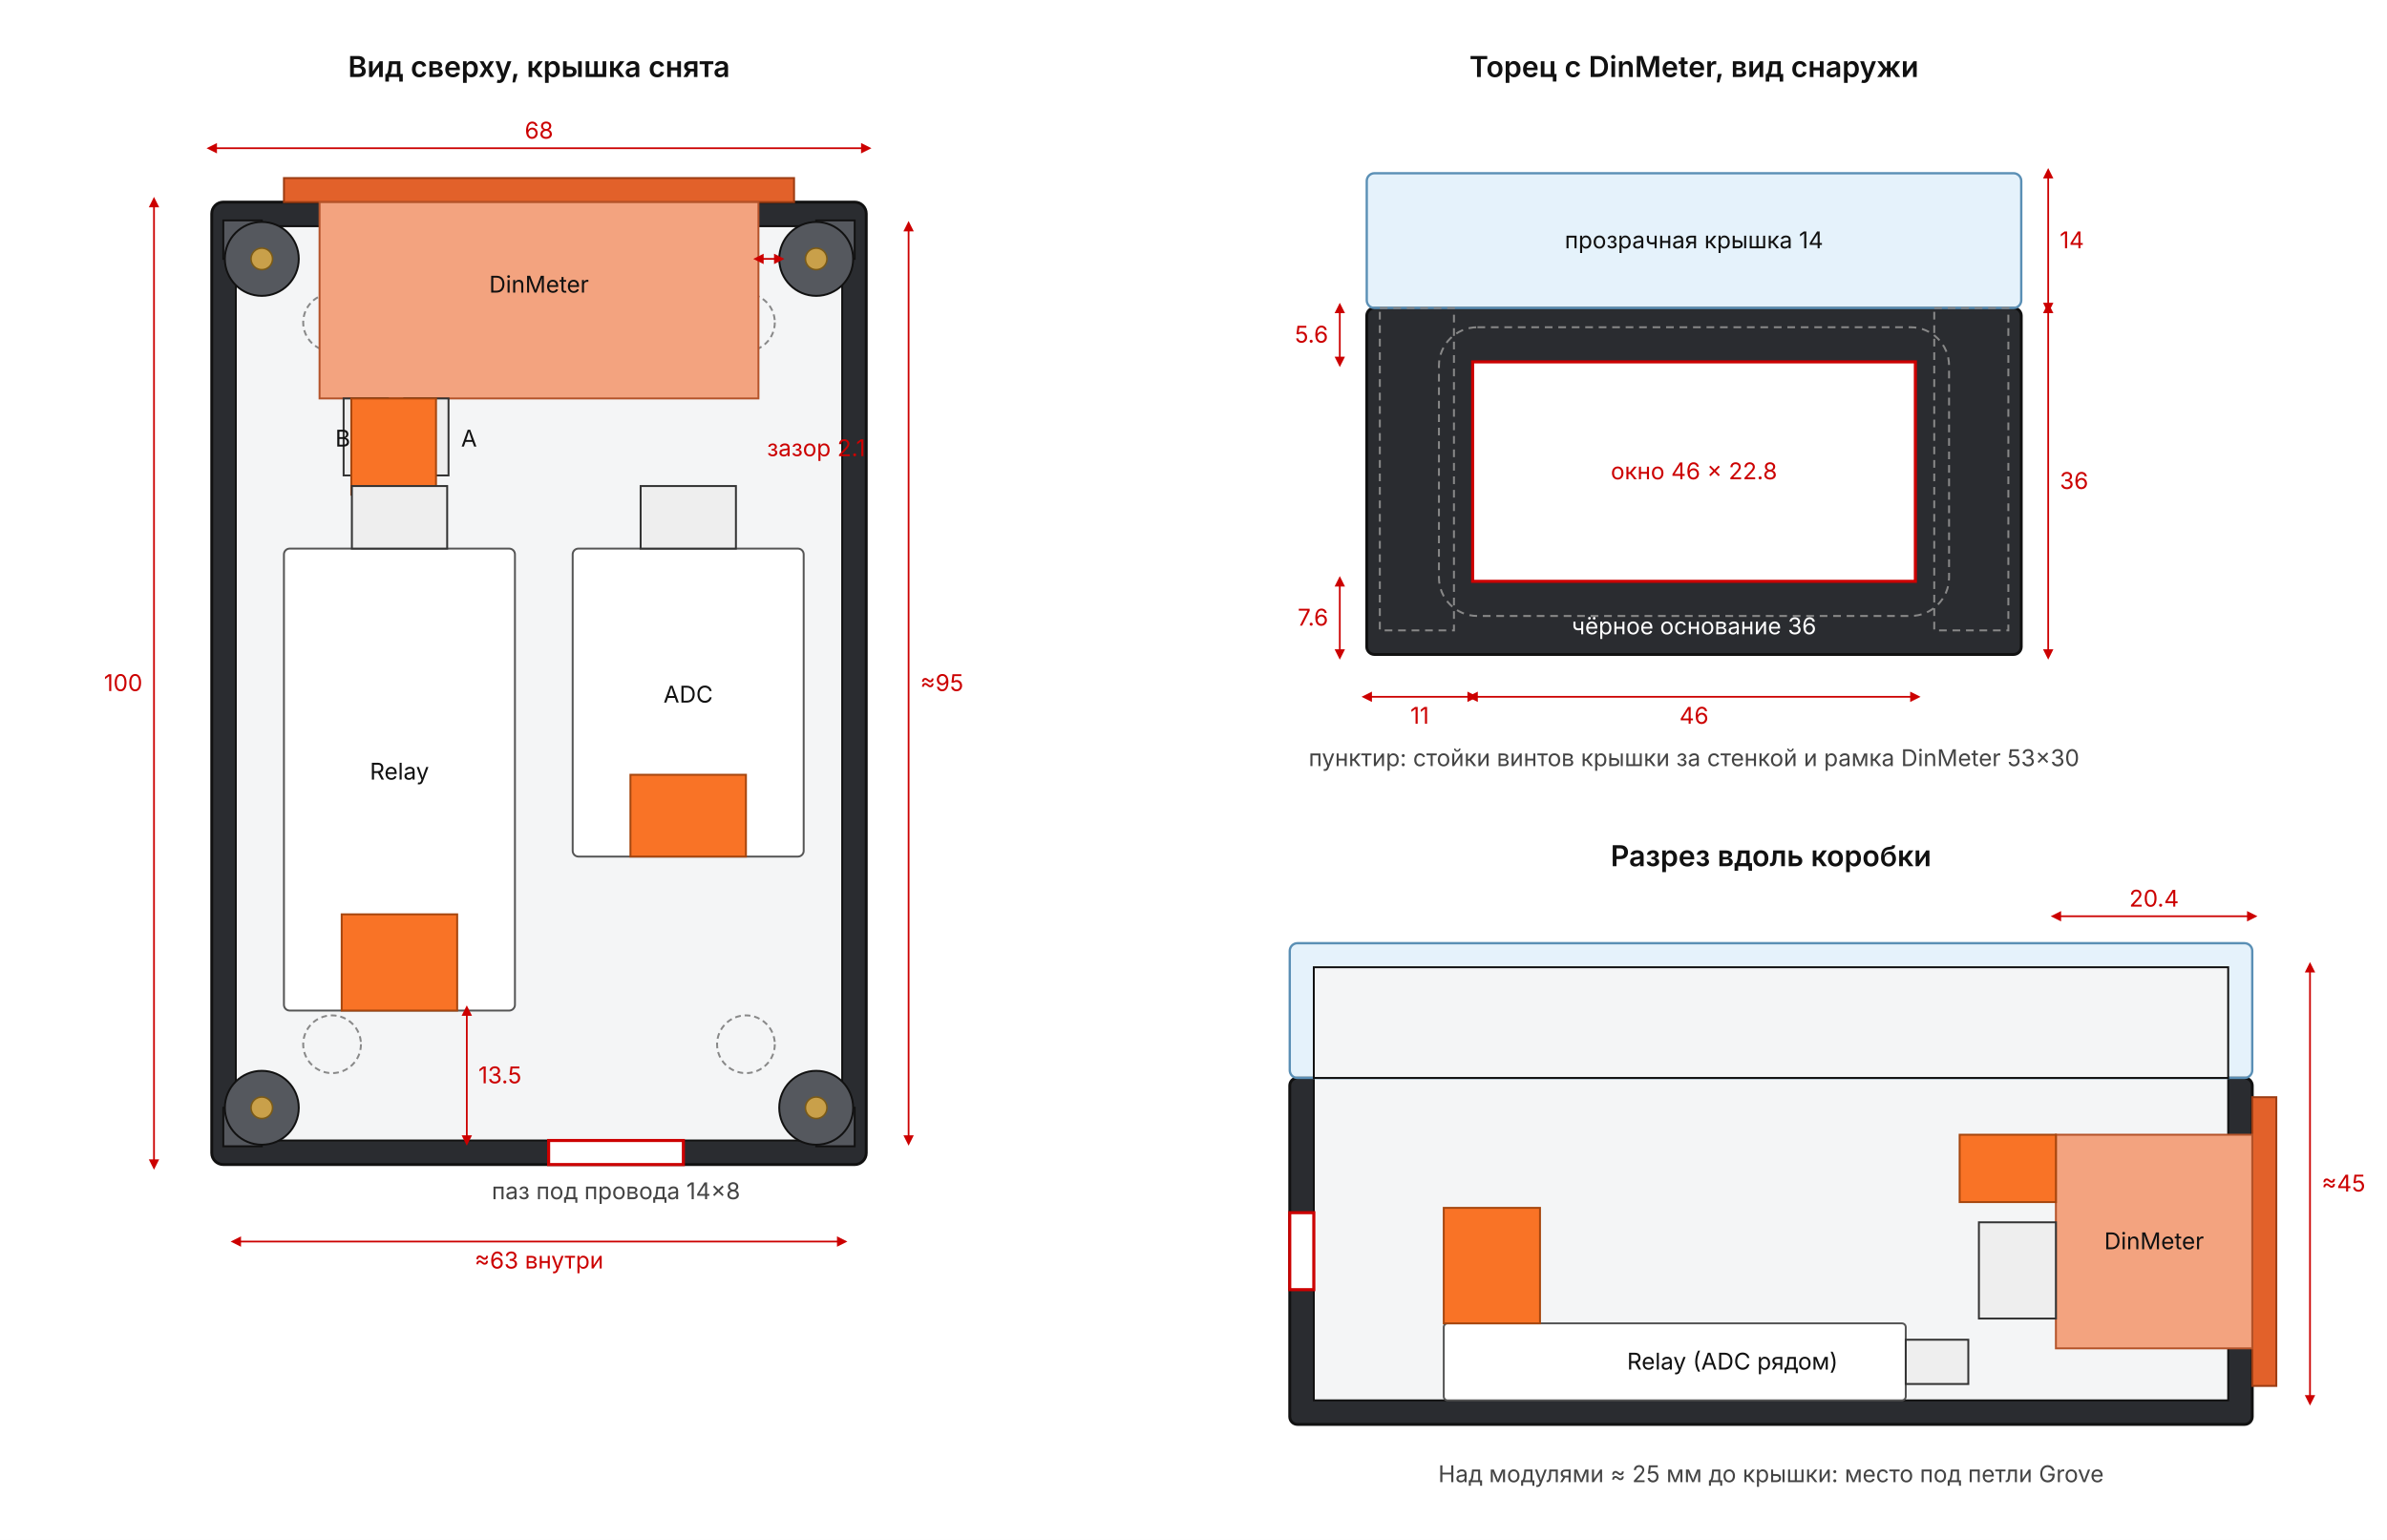
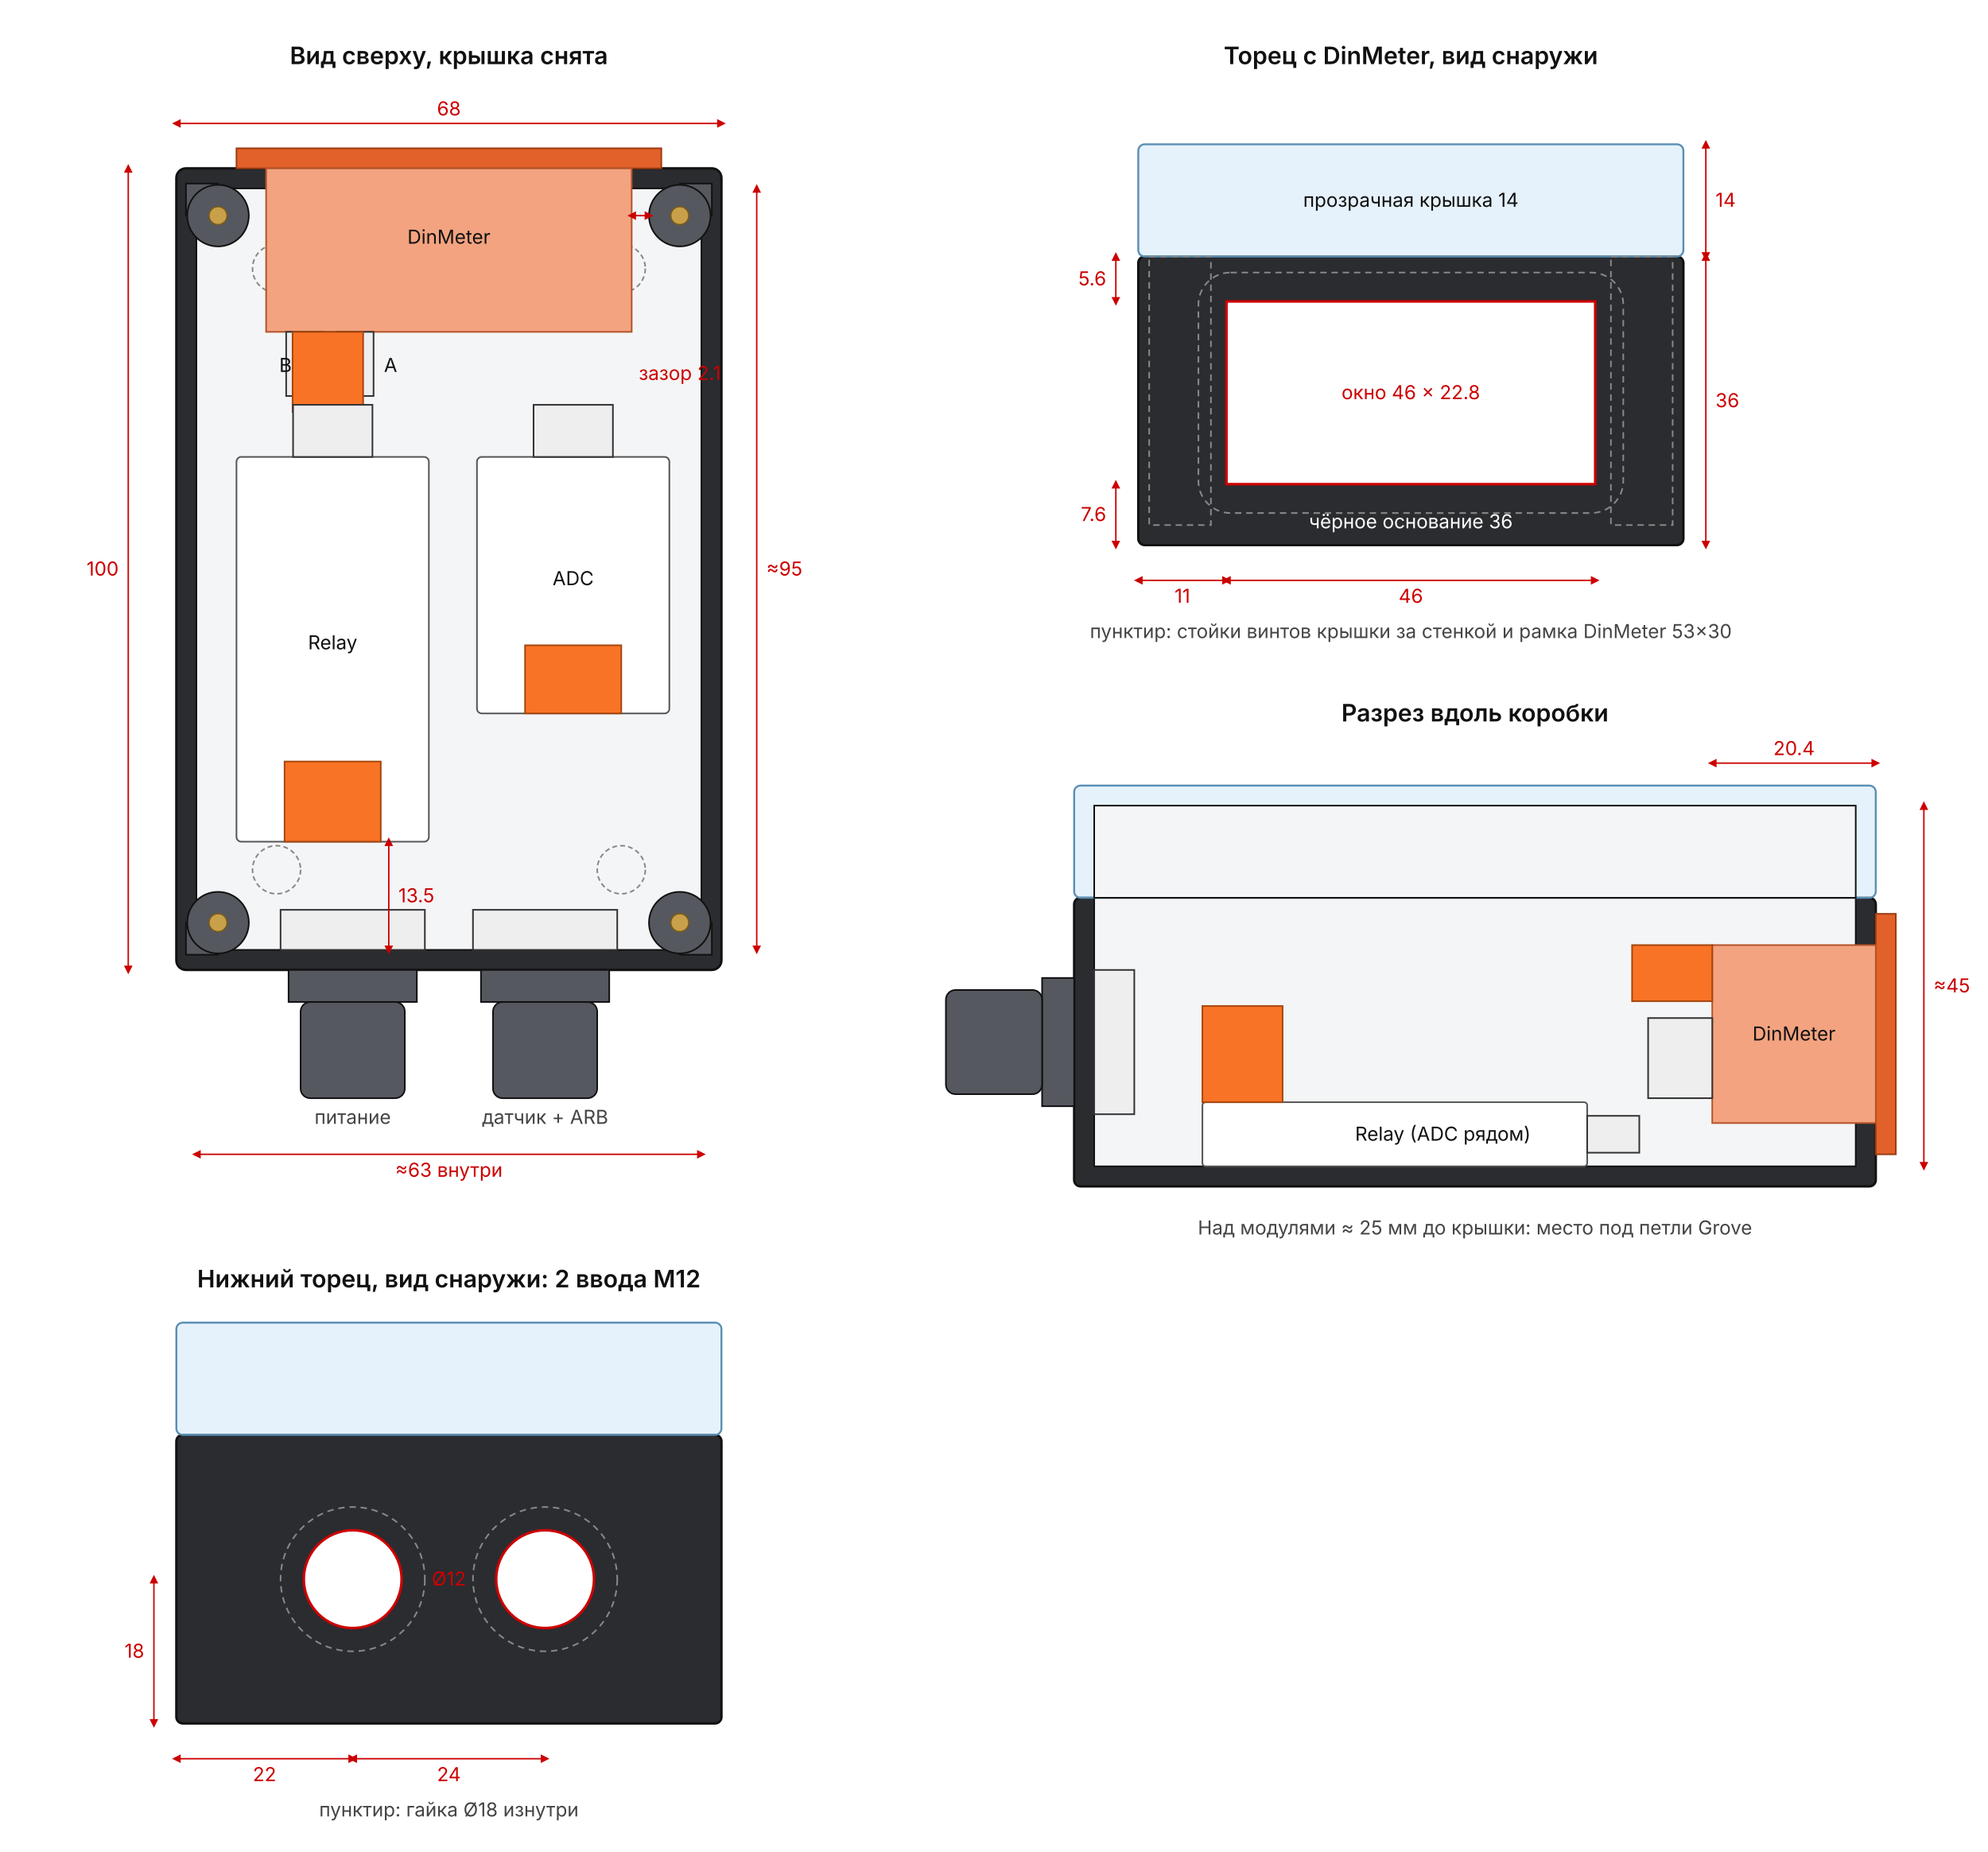
- <svg xmlns="http://www.w3.org/2000/svg" viewBox="0 0 1240 800" width="1240" height="800">
+ <svg xmlns="http://www.w3.org/2000/svg" viewBox="0 0 1240 1155" width="1240" height="1155">
  <style>
svg{font-family:Inter,system-ui,sans-serif;font-size:13px}
.part{fill:#2a2c30;stroke:#111;stroke-width:1.5}
.inner{fill:#f4f5f6;stroke:#111;stroke-width:1}
.lid{fill:#cfe7f7;fill-opacity:.55;stroke:#5a8fb5;stroke-width:1.2}
.din{fill:#f3a37f;stroke:#b4532a;stroke-width:1}
.bezel{fill:#e2612a;stroke:#9c3c12;stroke-width:1}
.mod{fill:#fff;stroke:#555;stroke-width:1}
.term{fill:#f97326;stroke:#a6460e;stroke-width:1}
.plug{fill:#eee;stroke:#333;stroke-width:1}
.post{fill:#55585e;stroke:#111;stroke-width:1}
.ins{fill:#c9a04a;stroke:#7a5a18;stroke-width:.8}
.pcb{fill:none;stroke:#888;stroke-width:1;stroke-dasharray:3 2}
.hid{fill:none;stroke:#888;stroke-width:1;stroke-dasharray:4 3}
.win{fill:#fff;stroke:#c00;stroke-width:1.6}
.dim{stroke:#c00;stroke-width:.9;fill:none}
.dt{fill:#c00;font-size:12px}
.lab{fill:#111;font-size:12px}
.labw{fill:#fff;font-size:12px}
.ttl{fill:#111;font-size:15px;font-weight:600}
.note{fill:#444;font-size:12px}
</style>
  <defs>
    <marker id="a" viewBox="0 0 10 10" refX="5" refY="5" markerWidth="6" markerHeight="6" orient="auto-start-reverse">
      <path d="M0 0 L10 5 L0 10 z" fill="#c00" />
    </marker>
  </defs>
  <rect width="100%" height="100%" fill="#fff" />
  <text x="280.0" y="40.0" class="ttl" text-anchor="middle">Вид сверху, крышка снята</text>
  <rect x="110.0" y="105.0" width="340.0" height="500.0" rx="6.0" class="part" />
  <rect x="122.5" y="117.5" width="315.0" height="475.0" rx="6" class="inner" />
  <rect x="116.0" y="575.5" width="20.0" height="20.0" rx="0" class="post" />
  <circle cx="136.0" cy="575.5" r="19.2" class="post" />
  <circle cx="136.0" cy="575.5" r="5.6" class="ins" />
  <circle cx="172.5" cy="542.5" r="15.0" class="pcb" />
  <rect x="116.0" y="114.5" width="20.0" height="20.0" rx="0" class="post" />
  <circle cx="136.0" cy="134.5" r="19.2" class="post" />
  <circle cx="136.0" cy="134.5" r="5.6" class="ins" />
  <circle cx="172.5" cy="167.5" r="15.0" class="pcb" />
  <rect x="424.0" y="575.5" width="20.0" height="20.0" rx="0" class="post" />
  <circle cx="424.0" cy="575.5" r="19.2" class="post" />
  <circle cx="424.0" cy="575.5" r="5.6" class="ins" />
  <circle cx="387.5" cy="542.5" r="15.0" class="pcb" />
  <rect x="424.0" y="114.5" width="20.0" height="20.0" rx="0" class="post" />
  <circle cx="424.0" cy="134.5" r="19.2" class="post" />
  <circle cx="424.0" cy="134.5" r="5.6" class="ins" />
  <circle cx="387.5" cy="167.5" r="15.0" class="pcb" />
  <rect x="147.5" y="92.5" width="265.0" height="12.5" rx="0" class="bezel" />
  <rect x="166.0" y="105.0" width="228.0" height="102.0" rx="0" class="din" />
  <text x="280.0" y="152.0" class="lab" text-anchor="middle">DinMeter</text>
  <rect x="210.0" y="207.0" width="23.0" height="40.0" rx="0" class="plug" />
  <rect x="178.5" y="207.0" width="23.0" height="40.0" rx="0" class="plug" />
  <rect x="182.5" y="207.0" width="44.0" height="50.0" rx="0" class="term" />
  <text x="239.5" y="232.0" class="lab" text-anchor="start">A</text>
  <text x="182.0" y="232.0" class="lab" text-anchor="end">B</text>
  <rect x="147.5" y="285.0" width="120.0" height="240.0" rx="3" class="mod" />
  <rect x="182.8" y="252.5" width="49.5" height="32.5" rx="0" class="plug" />
  <rect x="177.5" y="475.0" width="60.0" height="50.0" rx="0" class="term" />
  <text x="207.5" y="405.0" class="lab" text-anchor="middle">Relay</text>
  <rect x="297.5" y="285.0" width="120.0" height="160.0" rx="3" class="mod" />
  <rect x="332.8" y="252.5" width="49.5" height="32.5" rx="0" class="plug" />
  <rect x="327.5" y="402.5" width="60.0" height="42.5" rx="0" class="term" />
  <text x="357.5" y="365.0" class="lab" text-anchor="middle">ADC</text>
-   <rect x="285.0" y="592.5" width="70.0" height="12.5" rx="0" class="win" />
-   <text x="320.0" y="623.0" class="note" text-anchor="middle">паз под провода 14×8</text>
+   <rect x="175.0" y="567.5" width="90.0" height="25.0" rx="0" class="plug" />
+   <rect x="180.0" y="605.0" width="80.0" height="20.0" rx="0" class="post" />
+   <rect x="187.5" y="625.0" width="65.0" height="60.0" rx="6" class="post" />
+   <rect x="295.0" y="567.5" width="90.0" height="25.0" rx="0" class="plug" />
+   <rect x="300.0" y="605.0" width="80.0" height="20.0" rx="0" class="post" />
+   <rect x="307.5" y="625.0" width="65.0" height="60.0" rx="6" class="post" />
+   <text x="220.0" y="701.0" class="note" text-anchor="middle">питание</text>
+   <text x="340.0" y="701.0" class="note" text-anchor="middle">датчик + ARB</text>
  <line x1="110.0" y1="77.0" x2="450.0" y2="77.0" class="dim" marker-start="url(#a)" marker-end="url(#a)" />
  <text x="280.0" y="72.0" class="dt" text-anchor="middle">68</text>
-   <line x1="122.5" y1="645.0" x2="437.5" y2="645.0" class="dim" marker-start="url(#a)" marker-end="url(#a)" />
-   <text x="280.0" y="659.0" class="dt" text-anchor="middle">≈63 внутри</text>
+   <line x1="122.5" y1="720.0" x2="437.5" y2="720.0" class="dim" marker-start="url(#a)" marker-end="url(#a)" />
+   <text x="280.0" y="734.0" class="dt" text-anchor="middle">≈63 внутри</text>
  <line x1="80.0" y1="105.0" x2="80.0" y2="605.0" class="dim" marker-start="url(#a)" marker-end="url(#a)" />
  <text x="74.0" y="359.0" class="dt" text-anchor="end">100</text>
  <line x1="472.0" y1="117.5" x2="472.0" y2="592.5" class="dim" marker-start="url(#a)" marker-end="url(#a)" />
  <text x="478.0" y="359.0" class="dt" text-anchor="start">≈95</text>
  <line x1="394.0" y1="134.5" x2="404.8" y2="134.5" class="dim" marker-start="url(#a)" marker-end="url(#a)" />
  <text x="399.4" y="129.5" class="dt" text-anchor="middle" />
  <text x="424.0" y="237.0" class="dt" text-anchor="middle">зазор 2.1</text>
  <line x1="242.5" y1="525.0" x2="242.5" y2="592.5" class="dim" marker-start="url(#a)" marker-end="url(#a)" />
  <text x="248.5" y="562.8" class="dt" text-anchor="start">13.5</text>
  <text x="880.0" y="40.0" class="ttl" text-anchor="middle">Торец с DinMeter, вид снаружи</text>
  <rect x="710.0" y="160.0" width="340.0" height="180.0" rx="4" class="part" />
  <rect x="710.0" y="90.0" width="340.0" height="70.0" rx="4" class="lid" />
  <text x="880.0" y="129.0" class="lab" text-anchor="middle">прозрачная крышка 14</text>
  <rect x="716.8" y="160.0" width="38.5" height="167.5" rx="0" class="hid" />
  <rect x="1004.8" y="160.0" width="38.5" height="167.5" rx="0" class="hid" />
  <rect x="747.5" y="170.0" width="265.0" height="150.0" rx="20.0" class="hid" />
  <rect x="765.0" y="188.0" width="230.0" height="114.0" rx="0" class="win" />
  <text x="880.0" y="249.0" class="dt" text-anchor="middle">окно 46 × 22.8</text>
  <text x="880.0" y="329.5" class="labw" text-anchor="middle">чёрное основание 36</text>
  <line x1="696.0" y1="302.0" x2="696.0" y2="340.0" class="dim" marker-start="url(#a)" marker-end="url(#a)" />
  <text x="690.0" y="325.0" class="dt" text-anchor="end">7.6</text>
  <line x1="696.0" y1="160.0" x2="696.0" y2="188.0" class="dim" marker-start="url(#a)" marker-end="url(#a)" />
  <text x="690.0" y="178.0" class="dt" text-anchor="end">5.6</text>
  <line x1="1064.0" y1="160.0" x2="1064.0" y2="340.0" class="dim" marker-start="url(#a)" marker-end="url(#a)" />
  <text x="1070.0" y="254.0" class="dt" text-anchor="start">36</text>
  <line x1="1064.0" y1="90.0" x2="1064.0" y2="160.0" class="dim" marker-start="url(#a)" marker-end="url(#a)" />
  <text x="1070.0" y="129.0" class="dt" text-anchor="start">14</text>
  <line x1="710.0" y1="362.0" x2="765.0" y2="362.0" class="dim" marker-start="url(#a)" marker-end="url(#a)" />
  <text x="737.5" y="376.0" class="dt" text-anchor="middle">11</text>
  <line x1="765.0" y1="362.0" x2="995.0" y2="362.0" class="dim" marker-start="url(#a)" marker-end="url(#a)" />
  <text x="880.0" y="376.0" class="dt" text-anchor="middle">46</text>
  <text x="880.0" y="398.0" class="note" text-anchor="middle">пунктир: стойки винтов крышки за стенкой и рамка DinMeter 53×30</text>
  <text x="920.0" y="450.0" class="ttl" text-anchor="middle">Разрез вдоль коробки</text>
  <rect x="670.0" y="560.0" width="500.0" height="180.0" rx="4" class="part" />
  <rect x="682.5" y="560.0" width="475.0" height="167.5" rx="0" class="inner" />
  <rect x="670.0" y="490.0" width="500.0" height="70.0" rx="4" class="lid" />
  <rect x="682.5" y="502.5" width="475.0" height="57.5" rx="0" class="inner" />
  <rect x="1170.0" y="570.0" width="12.5" height="150.0" rx="0" class="bezel" />
  <rect x="1068.0" y="589.5" width="102.0" height="111.0" rx="0" class="din" />
  <text x="1119.0" y="649.0" class="lab" text-anchor="middle">DinMeter</text>
  <rect x="1028.0" y="635.0" width="40.0" height="50.0" rx="0" class="plug" />
  <rect x="1018.0" y="589.5" width="50.0" height="35.0" rx="0" class="term" />
  <rect x="750.0" y="687.5" width="240.0" height="40.0" rx="2" class="mod" />
  <rect x="750.0" y="627.5" width="50.0" height="60.0" rx="0" class="term" />
  <rect x="990.0" y="696.0" width="32.5" height="23.0" rx="0" class="plug" />
  <text x="900.0" y="711.5" class="lab" text-anchor="middle">Relay (ADC рядом)</text>
-   <rect x="670.0" y="630.0" width="12.5" height="40.0" rx="0" class="win" />
+   <rect x="682.5" y="605.0" width="25.0" height="90.0" rx="0" class="plug" />
+   <rect x="650.0" y="610.0" width="20.0" height="80.0" rx="0" class="post" />
+   <rect x="590.0" y="617.5" width="60.0" height="65.0" rx="6" class="post" />
  <line x1="1200.0" y1="502.5" x2="1200.0" y2="727.5" class="dim" marker-start="url(#a)" marker-end="url(#a)" />
  <text x="1206.0" y="619.0" class="dt" text-anchor="start">≈45</text>
  <line x1="1068.0" y1="476.0" x2="1170.0" y2="476.0" class="dim" marker-start="url(#a)" marker-end="url(#a)" />
  <text x="1119.0" y="471.0" class="dt" text-anchor="middle">20.4</text>
  <text x="920.0" y="770.0" class="note" text-anchor="middle">Над модулями ≈ 25 мм до крышки: место под петли Grove</text>
+   <text x="280.0" y="803.0" class="ttl" text-anchor="middle">Нижний торец, вид снаружи: 2 ввода M12</text>
+   <rect x="110.0" y="895.0" width="340.0" height="180.0" rx="4" class="part" />
+   <rect x="110.0" y="825.0" width="340.0" height="70.0" rx="4" class="lid" />
+   <circle cx="220.0" cy="985.0" r="45.0" class="hid" />
+   <circle cx="220.0" cy="985.0" r="30.5" class="win" />
+   <circle cx="340.0" cy="985.0" r="45.0" class="hid" />
+   <circle cx="340.0" cy="985.0" r="30.5" class="win" />
+   <text x="280.0" y="989.0" class="dt" text-anchor="middle">Ø12</text>
+   <line x1="110.0" y1="1097.0" x2="220.0" y2="1097.0" class="dim" marker-start="url(#a)" marker-end="url(#a)" />
+   <text x="165.0" y="1111.0" class="dt" text-anchor="middle">22</text>
+   <line x1="220.0" y1="1097.0" x2="340.0" y2="1097.0" class="dim" marker-start="url(#a)" marker-end="url(#a)" />
+   <text x="280.0" y="1111.0" class="dt" text-anchor="middle">24</text>
+   <line x1="96.0" y1="985.0" x2="96.0" y2="1075.0" class="dim" marker-start="url(#a)" marker-end="url(#a)" />
+   <text x="90.0" y="1034.0" class="dt" text-anchor="end">18</text>
+   <text x="280.0" y="1133.0" class="note" text-anchor="middle">пунктир: гайка Ø18 изнутри</text>
</svg>
